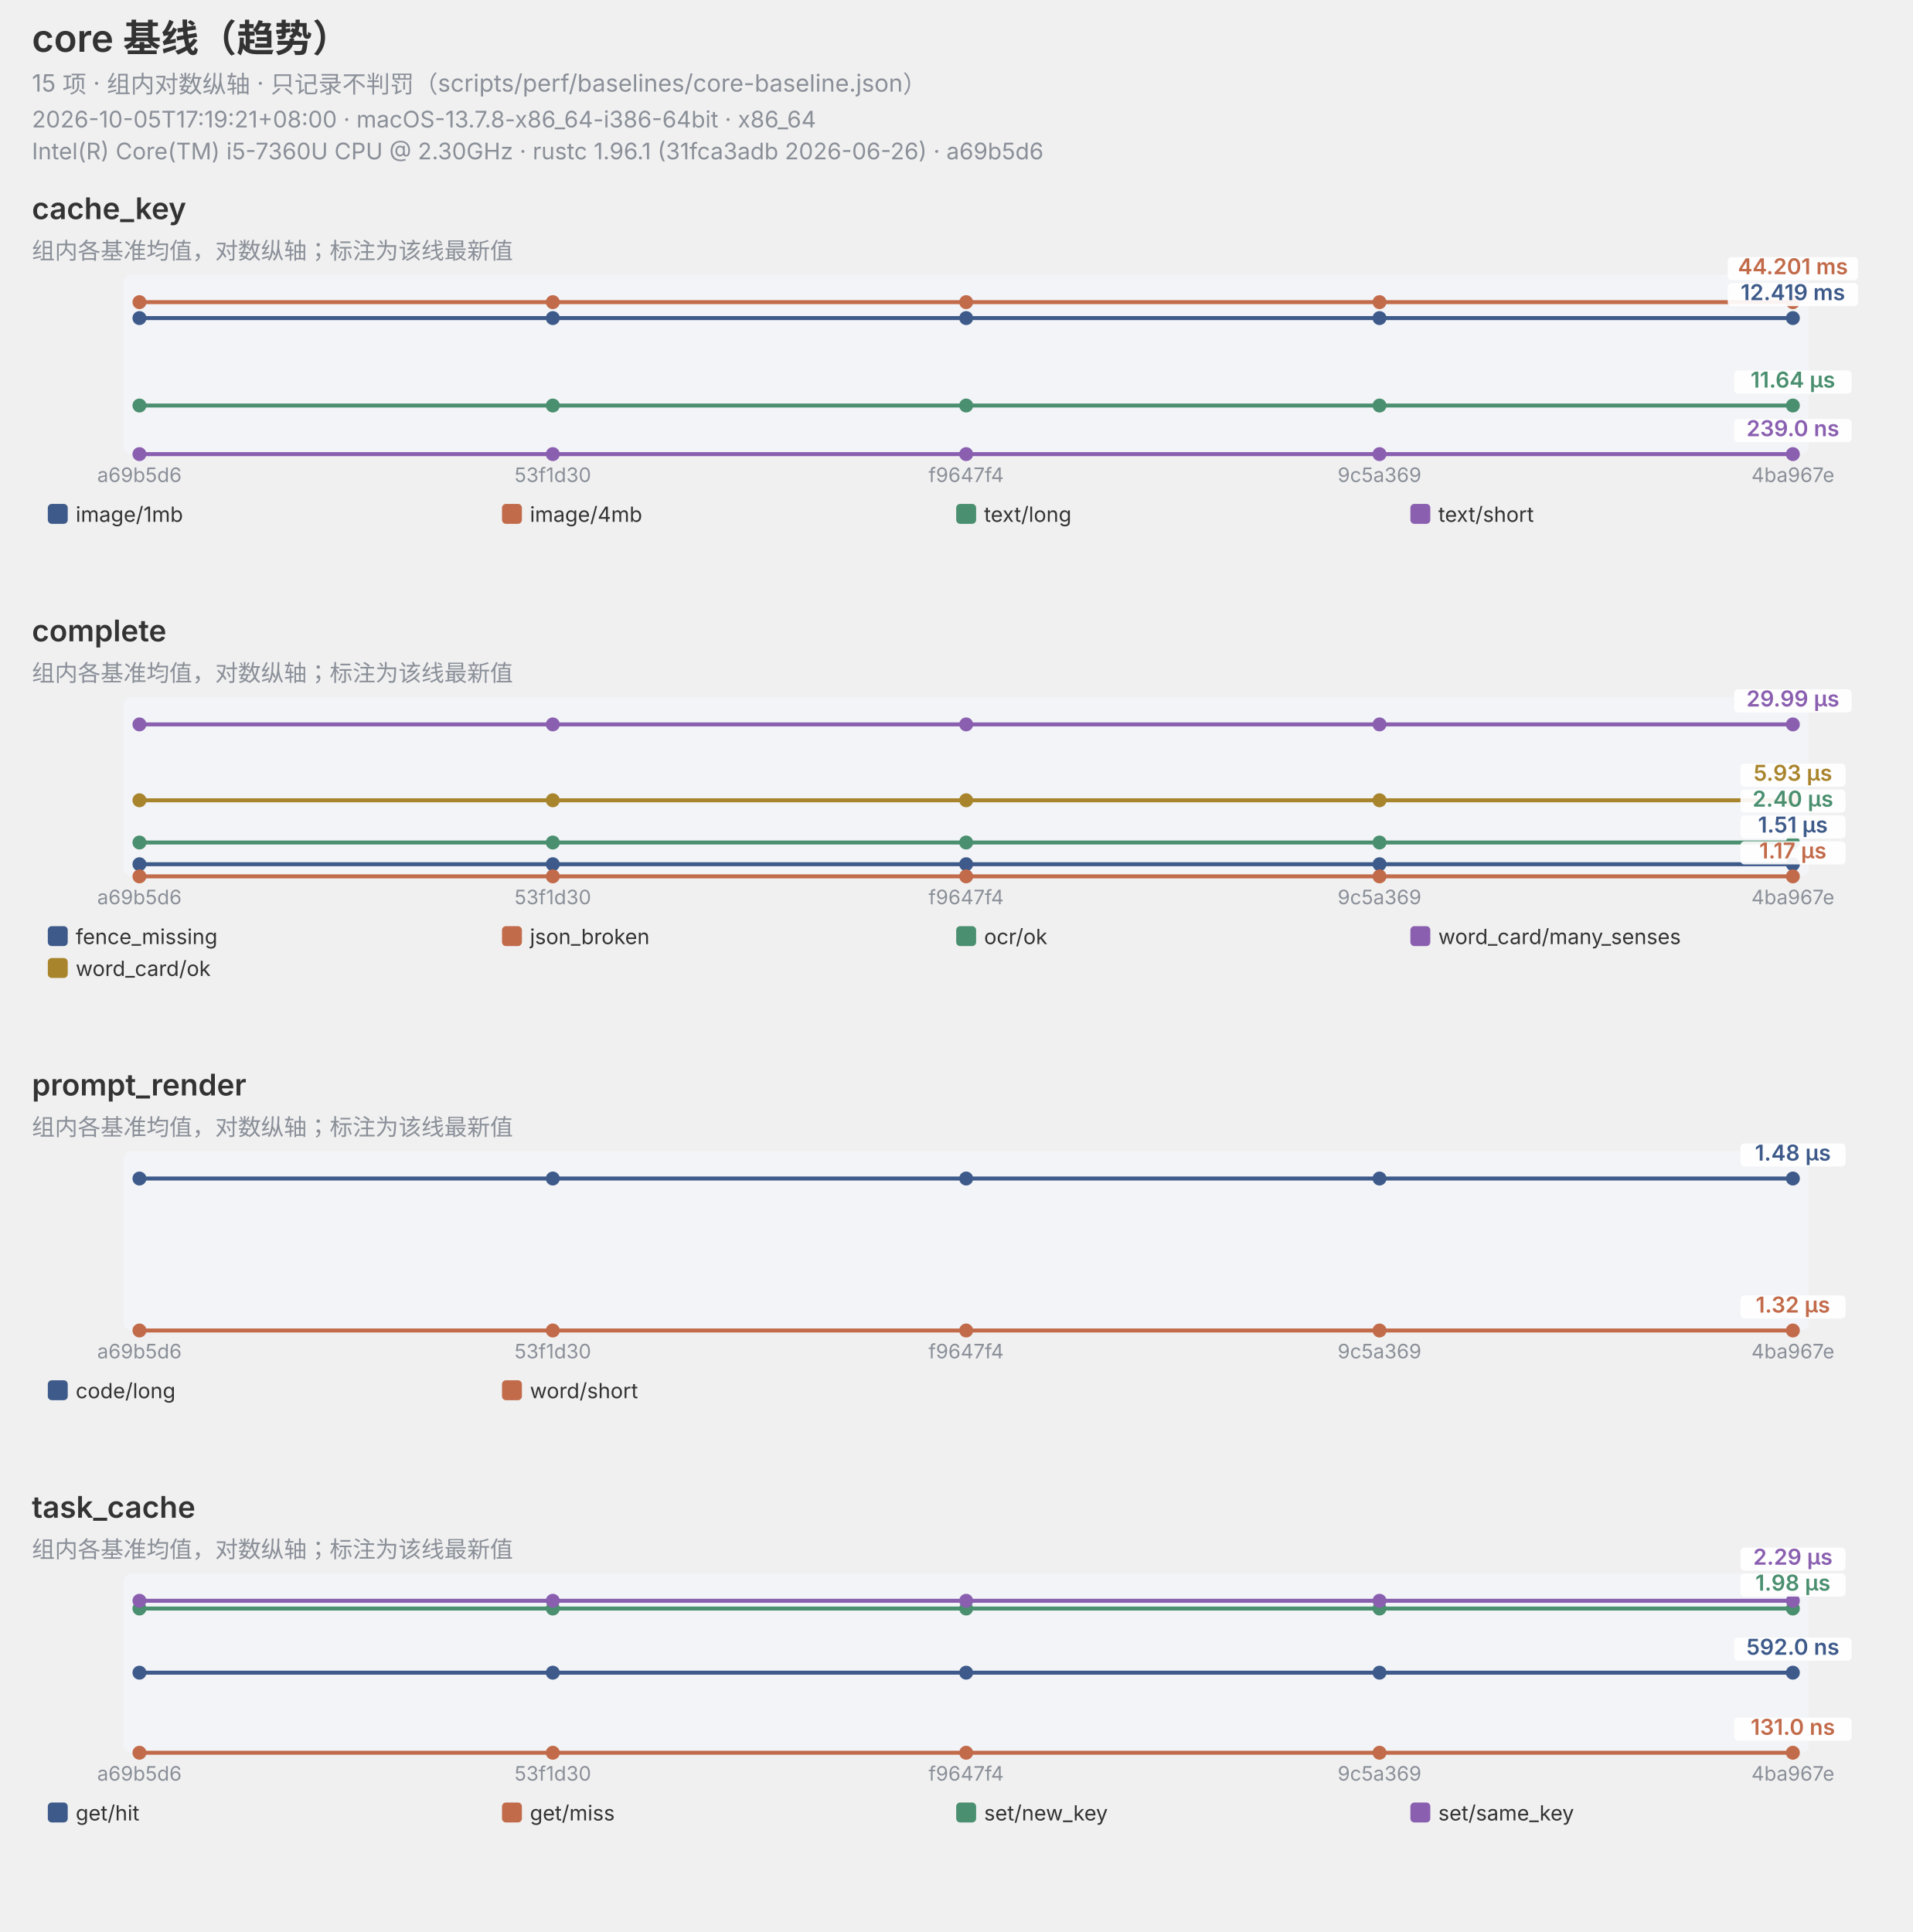
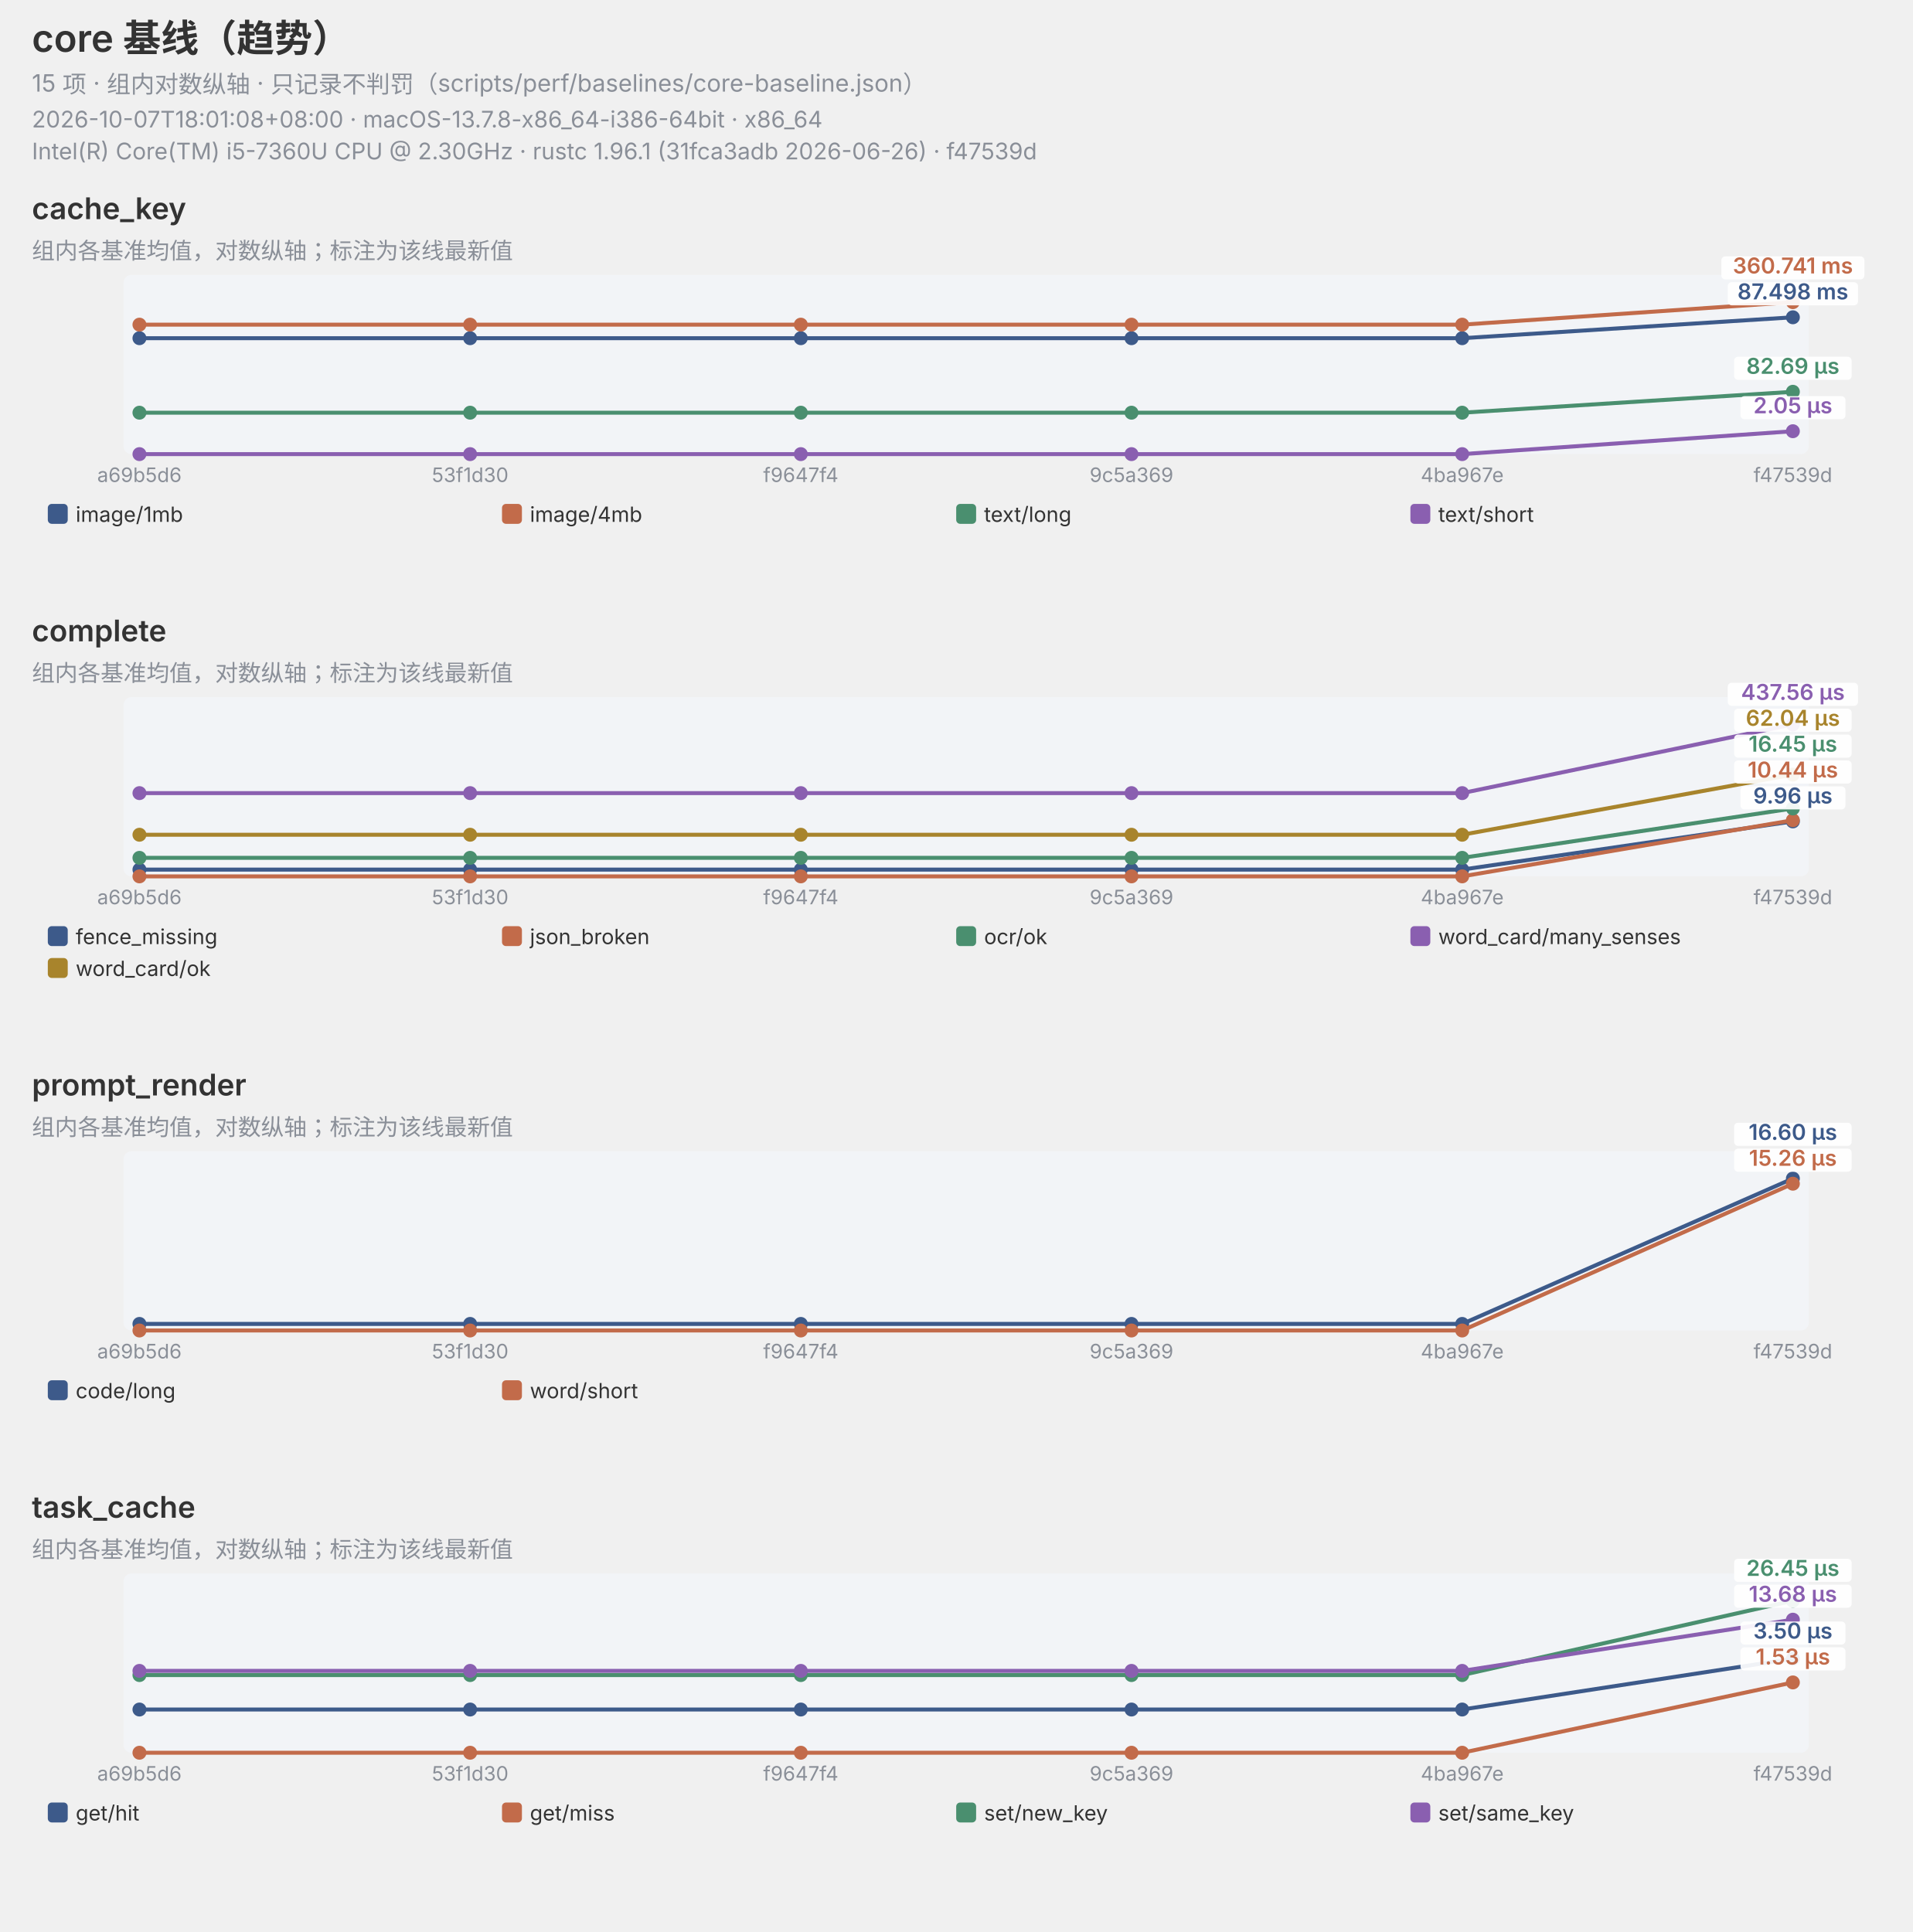
<svg xmlns="http://www.w3.org/2000/svg" width="960" height="970" viewBox="0 0 960 970" font-family="-apple-system, PingFang SC, Hiragino Sans GB, Microsoft YaHei, sans-serif">
  <text x="16.0" y="46.0" font-size="12" fill="#8a8f98" font-weight="400" text-anchor="start">15 项 · 组内对数纵轴 · 只记录不判罚（scripts/perf/baselines/core-baseline.json）</text>
-   <text x="16.0" y="64.0" font-size="11.5" fill="#8a8f98" font-weight="400" text-anchor="start">2026-10-05T17:19:21+08:00 · macOS-13.7.8-x86_64-i386-64bit · x86_64</text>
-   <text x="16.0" y="80.0" font-size="11.5" fill="#8a8f98" font-weight="400" text-anchor="start">Intel(R) Core(TM) i5-7360U CPU @ 2.30GHz · rustc 1.96.1 (31fca3adb 2026-06-26) · a69b5d6</text>
+   <text x="16.0" y="64.0" font-size="11.5" fill="#8a8f98" font-weight="400" text-anchor="start">2026-10-07T18:01:08+08:00 · macOS-13.7.8-x86_64-i386-64bit · x86_64</text>
+   <text x="16.0" y="80.0" font-size="11.5" fill="#8a8f98" font-weight="400" text-anchor="start">Intel(R) Core(TM) i5-7360U CPU @ 2.30GHz · rustc 1.96.1 (31fca3adb 2026-06-26) · f47539d</text>
  <text x="16.0" y="110.0" font-size="15" fill="#333333" font-weight="600" text-anchor="start">cache_key</text>
  <text x="16.0" y="130.0" font-size="11.5" fill="#8a8f98" font-weight="400" text-anchor="start">组内各基准均值，对数纵轴；标注为该线最新值</text>
  <rect x="62.0" y="138.0" width="846.0" height="90" fill="#f2f4f7" rx="4" />
-   <polyline points="70.0,159.7 277.5,159.7 485.0,159.7 692.5,159.7 900.0,159.7" fill="none" stroke="#3d5a8a" stroke-width="2" />
-   <circle cx="70.0" cy="159.7" r="3.5" fill="#3d5a8a" />
-   <circle cx="277.5" cy="159.7" r="3.5" fill="#3d5a8a" />
-   <circle cx="485.0" cy="159.7" r="3.5" fill="#3d5a8a" />
-   <circle cx="692.5" cy="159.7" r="3.5" fill="#3d5a8a" />
-   <circle cx="900.0" cy="159.7" r="3.5" fill="#3d5a8a" />
-   <polyline points="70.0,151.7 277.5,151.7 485.0,151.7 692.5,151.7 900.0,151.7" fill="none" stroke="#c26b4a" stroke-width="2" />
-   <circle cx="70.0" cy="151.7" r="3.5" fill="#c26b4a" />
-   <circle cx="277.5" cy="151.7" r="3.5" fill="#c26b4a" />
-   <circle cx="485.0" cy="151.7" r="3.5" fill="#c26b4a" />
-   <circle cx="692.5" cy="151.7" r="3.5" fill="#c26b4a" />
+   <polyline points="70.0,169.8 236.0,169.8 402.0,169.8 568.0,169.8 734.0,169.8 900.0,159.3" fill="none" stroke="#3d5a8a" stroke-width="2" />
+   <circle cx="70.0" cy="169.8" r="3.5" fill="#3d5a8a" />
+   <circle cx="236.0" cy="169.8" r="3.5" fill="#3d5a8a" />
+   <circle cx="402.0" cy="169.8" r="3.5" fill="#3d5a8a" />
+   <circle cx="568.0" cy="169.8" r="3.5" fill="#3d5a8a" />
+   <circle cx="734.0" cy="169.8" r="3.5" fill="#3d5a8a" />
+   <circle cx="900.0" cy="159.3" r="3.5" fill="#3d5a8a" />
+   <polyline points="70.0,163.0 236.0,163.0 402.0,163.0 568.0,163.0 734.0,163.0 900.0,151.7" fill="none" stroke="#c26b4a" stroke-width="2" />
+   <circle cx="70.0" cy="163.0" r="3.5" fill="#c26b4a" />
+   <circle cx="236.0" cy="163.0" r="3.5" fill="#c26b4a" />
+   <circle cx="402.0" cy="163.0" r="3.5" fill="#c26b4a" />
+   <circle cx="568.0" cy="163.0" r="3.5" fill="#c26b4a" />
+   <circle cx="734.0" cy="163.0" r="3.5" fill="#c26b4a" />
  <circle cx="900.0" cy="151.7" r="3.5" fill="#c26b4a" />
-   <polyline points="70.0,203.6 277.5,203.6 485.0,203.6 692.5,203.6 900.0,203.6" fill="none" stroke="#4a8f6f" stroke-width="2" />
-   <circle cx="70.0" cy="203.6" r="3.5" fill="#4a8f6f" />
-   <circle cx="277.5" cy="203.6" r="3.5" fill="#4a8f6f" />
-   <circle cx="485.0" cy="203.6" r="3.5" fill="#4a8f6f" />
-   <circle cx="692.5" cy="203.6" r="3.5" fill="#4a8f6f" />
-   <circle cx="900.0" cy="203.6" r="3.5" fill="#4a8f6f" />
-   <polyline points="70.0,228.0 277.5,228.0 485.0,228.0 692.5,228.0 900.0,228.0" fill="none" stroke="#8a5fb0" stroke-width="2" />
+   <polyline points="70.0,207.2 236.0,207.2 402.0,207.2 568.0,207.2 734.0,207.2 900.0,196.7" fill="none" stroke="#4a8f6f" stroke-width="2" />
+   <circle cx="70.0" cy="207.2" r="3.5" fill="#4a8f6f" />
+   <circle cx="236.0" cy="207.2" r="3.5" fill="#4a8f6f" />
+   <circle cx="402.0" cy="207.2" r="3.5" fill="#4a8f6f" />
+   <circle cx="568.0" cy="207.2" r="3.5" fill="#4a8f6f" />
+   <circle cx="734.0" cy="207.2" r="3.5" fill="#4a8f6f" />
+   <circle cx="900.0" cy="196.7" r="3.5" fill="#4a8f6f" />
+   <polyline points="70.0,228.0 236.0,228.0 402.0,228.0 568.0,228.0 734.0,228.0 900.0,216.5" fill="none" stroke="#8a5fb0" stroke-width="2" />
  <circle cx="70.0" cy="228.0" r="3.5" fill="#8a5fb0" />
-   <circle cx="277.5" cy="228.0" r="3.5" fill="#8a5fb0" />
-   <circle cx="485.0" cy="228.0" r="3.5" fill="#8a5fb0" />
-   <circle cx="692.5" cy="228.0" r="3.5" fill="#8a5fb0" />
-   <circle cx="900.0" cy="228.0" r="3.5" fill="#8a5fb0" />
-   <rect x="870.5" y="210.4" width="59.0" height="11.6" fill="#ffffff" fill-opacity="0.92" rx="2" />
-   <text x="900.0" y="219.0" font-size="11" fill="#8a5fb0" font-weight="600" text-anchor="middle">239.0 ns</text>
-   <rect x="870.5" y="186.0" width="59.0" height="11.6" fill="#ffffff" fill-opacity="0.92" rx="2" />
-   <text x="900.0" y="194.6" font-size="11" fill="#4a8f6f" font-weight="600" text-anchor="middle">11.64 µs</text>
-   <rect x="867.3" y="142.1" width="65.4" height="11.6" fill="#ffffff" fill-opacity="0.92" rx="2" />
-   <text x="900.0" y="150.7" font-size="11" fill="#3d5a8a" font-weight="600" text-anchor="middle">12.419 ms</text>
-   <rect x="867.3" y="129.1" width="65.4" height="11.6" fill="#ffffff" fill-opacity="0.92" rx="2" />
-   <text x="900.0" y="137.7" font-size="11" fill="#c26b4a" font-weight="600" text-anchor="middle">44.201 ms</text>
+   <circle cx="236.0" cy="228.0" r="3.5" fill="#8a5fb0" />
+   <circle cx="402.0" cy="228.0" r="3.5" fill="#8a5fb0" />
+   <circle cx="568.0" cy="228.0" r="3.5" fill="#8a5fb0" />
+   <circle cx="734.0" cy="228.0" r="3.5" fill="#8a5fb0" />
+   <circle cx="900.0" cy="216.5" r="3.5" fill="#8a5fb0" />
+   <rect x="873.7" y="198.9" width="52.7" height="11.6" fill="#ffffff" fill-opacity="0.92" rx="2" />
+   <text x="900.0" y="207.5" font-size="11" fill="#8a5fb0" font-weight="600" text-anchor="middle">2.05 µs</text>
+   <rect x="870.5" y="179.1" width="59.0" height="11.6" fill="#ffffff" fill-opacity="0.92" rx="2" />
+   <text x="900.0" y="187.7" font-size="11" fill="#4a8f6f" font-weight="600" text-anchor="middle">82.69 µs</text>
+   <rect x="867.3" y="141.7" width="65.4" height="11.6" fill="#ffffff" fill-opacity="0.92" rx="2" />
+   <text x="900.0" y="150.3" font-size="11" fill="#3d5a8a" font-weight="600" text-anchor="middle">87.498 ms</text>
+   <rect x="864.1" y="128.7" width="71.8" height="11.6" fill="#ffffff" fill-opacity="0.92" rx="2" />
+   <text x="900.0" y="137.3" font-size="11" fill="#c26b4a" font-weight="600" text-anchor="middle">360.741 ms</text>
  <text x="70.0" y="242.0" font-size="10" fill="#8a8f98" font-weight="400" text-anchor="middle">a69b5d6</text>
-   <text x="277.5" y="242.0" font-size="10" fill="#8a8f98" font-weight="400" text-anchor="middle">53f1d30</text>
-   <text x="485.0" y="242.0" font-size="10" fill="#8a8f98" font-weight="400" text-anchor="middle">f9647f4</text>
-   <text x="692.5" y="242.0" font-size="10" fill="#8a8f98" font-weight="400" text-anchor="middle">9c5a369</text>
-   <text x="900.0" y="242.0" font-size="10" fill="#8a8f98" font-weight="400" text-anchor="middle">4ba967e</text>
+   <text x="236.0" y="242.0" font-size="10" fill="#8a8f98" font-weight="400" text-anchor="middle">53f1d30</text>
+   <text x="402.0" y="242.0" font-size="10" fill="#8a8f98" font-weight="400" text-anchor="middle">f9647f4</text>
+   <text x="568.0" y="242.0" font-size="10" fill="#8a8f98" font-weight="400" text-anchor="middle">9c5a369</text>
+   <text x="734.0" y="242.0" font-size="10" fill="#8a8f98" font-weight="400" text-anchor="middle">4ba967e</text>
+   <text x="900.0" y="242.0" font-size="10" fill="#8a8f98" font-weight="400" text-anchor="middle">f47539d</text>
  <rect x="24.0" y="253.0" width="10.0" height="10" fill="#3d5a8a" rx="2" />
  <text x="38.0" y="262.0" font-size="10.5" fill="#333333" font-weight="400" text-anchor="start">image/1mb</text>
  <rect x="252.0" y="253.0" width="10.0" height="10" fill="#c26b4a" rx="2" />
  <text x="266.0" y="262.0" font-size="10.5" fill="#333333" font-weight="400" text-anchor="start">image/4mb</text>
  <rect x="480.0" y="253.0" width="10.0" height="10" fill="#4a8f6f" rx="2" />
  <text x="494.0" y="262.0" font-size="10.5" fill="#333333" font-weight="400" text-anchor="start">text/long</text>
  <rect x="708.0" y="253.0" width="10.0" height="10" fill="#8a5fb0" rx="2" />
  <text x="722.0" y="262.0" font-size="10.5" fill="#333333" font-weight="400" text-anchor="start">text/short</text>
  <text x="16.0" y="322.0" font-size="15" fill="#333333" font-weight="600" text-anchor="start">complete</text>
  <text x="16.0" y="342.0" font-size="11.5" fill="#8a8f98" font-weight="400" text-anchor="start">组内各基准均值，对数纵轴；标注为该线最新值</text>
  <rect x="62.0" y="350.0" width="846.0" height="90" fill="#f2f4f7" rx="4" />
-   <polyline points="70.0,433.9 277.5,433.9 485.0,433.9 692.5,433.9 900.0,433.9" fill="none" stroke="#3d5a8a" stroke-width="2" />
-   <circle cx="70.0" cy="433.9" r="3.5" fill="#3d5a8a" />
-   <circle cx="277.5" cy="433.9" r="3.5" fill="#3d5a8a" />
-   <circle cx="485.0" cy="433.9" r="3.5" fill="#3d5a8a" />
-   <circle cx="692.5" cy="433.9" r="3.5" fill="#3d5a8a" />
-   <circle cx="900.0" cy="433.9" r="3.5" fill="#3d5a8a" />
-   <polyline points="70.0,440.0 277.5,440.0 485.0,440.0 692.5,440.0 900.0,440.0" fill="none" stroke="#c26b4a" stroke-width="2" />
+   <polyline points="70.0,436.6 236.0,436.6 402.0,436.6 568.0,436.6 734.0,436.6 900.0,412.4" fill="none" stroke="#3d5a8a" stroke-width="2" />
+   <circle cx="70.0" cy="436.6" r="3.5" fill="#3d5a8a" />
+   <circle cx="236.0" cy="436.6" r="3.5" fill="#3d5a8a" />
+   <circle cx="402.0" cy="436.6" r="3.5" fill="#3d5a8a" />
+   <circle cx="568.0" cy="436.6" r="3.5" fill="#3d5a8a" />
+   <circle cx="734.0" cy="436.6" r="3.5" fill="#3d5a8a" />
+   <circle cx="900.0" cy="412.4" r="3.5" fill="#3d5a8a" />
+   <polyline points="70.0,440.0 236.0,440.0 402.0,440.0 568.0,440.0 734.0,440.0 900.0,411.8" fill="none" stroke="#c26b4a" stroke-width="2" />
  <circle cx="70.0" cy="440.0" r="3.5" fill="#c26b4a" />
-   <circle cx="277.5" cy="440.0" r="3.5" fill="#c26b4a" />
-   <circle cx="485.0" cy="440.0" r="3.5" fill="#c26b4a" />
-   <circle cx="692.5" cy="440.0" r="3.5" fill="#c26b4a" />
-   <circle cx="900.0" cy="440.0" r="3.5" fill="#c26b4a" />
-   <polyline points="70.0,423.0 277.5,423.0 485.0,423.0 692.5,423.0 900.0,423.0" fill="none" stroke="#4a8f6f" stroke-width="2" />
-   <circle cx="70.0" cy="423.0" r="3.5" fill="#4a8f6f" />
-   <circle cx="277.5" cy="423.0" r="3.5" fill="#4a8f6f" />
-   <circle cx="485.0" cy="423.0" r="3.5" fill="#4a8f6f" />
-   <circle cx="692.5" cy="423.0" r="3.5" fill="#4a8f6f" />
-   <circle cx="900.0" cy="423.0" r="3.5" fill="#4a8f6f" />
-   <polyline points="70.0,363.7 277.5,363.7 485.0,363.7 692.5,363.7 900.0,363.7" fill="none" stroke="#8a5fb0" stroke-width="2" />
-   <circle cx="70.0" cy="363.7" r="3.5" fill="#8a5fb0" />
-   <circle cx="277.5" cy="363.7" r="3.5" fill="#8a5fb0" />
-   <circle cx="485.0" cy="363.7" r="3.5" fill="#8a5fb0" />
-   <circle cx="692.5" cy="363.7" r="3.5" fill="#8a5fb0" />
+   <circle cx="236.0" cy="440.0" r="3.5" fill="#c26b4a" />
+   <circle cx="402.0" cy="440.0" r="3.5" fill="#c26b4a" />
+   <circle cx="568.0" cy="440.0" r="3.5" fill="#c26b4a" />
+   <circle cx="734.0" cy="440.0" r="3.5" fill="#c26b4a" />
+   <circle cx="900.0" cy="411.8" r="3.5" fill="#c26b4a" />
+   <polyline points="70.0,430.7 236.0,430.7 402.0,430.7 568.0,430.7 734.0,430.7 900.0,405.9" fill="none" stroke="#4a8f6f" stroke-width="2" />
+   <circle cx="70.0" cy="430.7" r="3.5" fill="#4a8f6f" />
+   <circle cx="236.0" cy="430.7" r="3.5" fill="#4a8f6f" />
+   <circle cx="402.0" cy="430.7" r="3.5" fill="#4a8f6f" />
+   <circle cx="568.0" cy="430.7" r="3.5" fill="#4a8f6f" />
+   <circle cx="734.0" cy="430.7" r="3.5" fill="#4a8f6f" />
+   <circle cx="900.0" cy="405.9" r="3.5" fill="#4a8f6f" />
+   <polyline points="70.0,398.2 236.0,398.2 402.0,398.2 568.0,398.2 734.0,398.2 900.0,363.7" fill="none" stroke="#8a5fb0" stroke-width="2" />
+   <circle cx="70.0" cy="398.2" r="3.5" fill="#8a5fb0" />
+   <circle cx="236.0" cy="398.2" r="3.5" fill="#8a5fb0" />
+   <circle cx="402.0" cy="398.2" r="3.5" fill="#8a5fb0" />
+   <circle cx="568.0" cy="398.2" r="3.5" fill="#8a5fb0" />
+   <circle cx="734.0" cy="398.2" r="3.5" fill="#8a5fb0" />
  <circle cx="900.0" cy="363.7" r="3.5" fill="#8a5fb0" />
-   <polyline points="70.0,401.8 277.5,401.8 485.0,401.8 692.5,401.8 900.0,401.8" fill="none" stroke="#a8842c" stroke-width="2" />
-   <circle cx="70.0" cy="401.8" r="3.5" fill="#a8842c" />
-   <circle cx="277.5" cy="401.8" r="3.5" fill="#a8842c" />
-   <circle cx="485.0" cy="401.8" r="3.5" fill="#a8842c" />
-   <circle cx="692.5" cy="401.8" r="3.5" fill="#a8842c" />
-   <circle cx="900.0" cy="401.8" r="3.5" fill="#a8842c" />
-   <rect x="873.7" y="422.4" width="52.7" height="11.6" fill="#ffffff" fill-opacity="0.92" rx="2" />
-   <text x="900.0" y="431.0" font-size="11" fill="#c26b4a" font-weight="600" text-anchor="middle">1.17 µs</text>
-   <rect x="873.7" y="409.4" width="52.7" height="11.6" fill="#ffffff" fill-opacity="0.92" rx="2" />
-   <text x="900.0" y="418.0" font-size="11" fill="#3d5a8a" font-weight="600" text-anchor="middle">1.51 µs</text>
-   <rect x="873.7" y="396.4" width="52.7" height="11.6" fill="#ffffff" fill-opacity="0.92" rx="2" />
-   <text x="900.0" y="405.0" font-size="11" fill="#4a8f6f" font-weight="600" text-anchor="middle">2.40 µs</text>
-   <rect x="873.7" y="383.4" width="52.7" height="11.6" fill="#ffffff" fill-opacity="0.92" rx="2" />
-   <text x="900.0" y="392.0" font-size="11" fill="#a8842c" font-weight="600" text-anchor="middle">5.93 µs</text>
-   <rect x="870.5" y="346.1" width="59.0" height="11.6" fill="#ffffff" fill-opacity="0.92" rx="2" />
-   <text x="900.0" y="354.7" font-size="11" fill="#8a5fb0" font-weight="600" text-anchor="middle">29.99 µs</text>
+   <polyline points="70.0,419.1 236.0,419.1 402.0,419.1 568.0,419.1 734.0,419.1 900.0,388.9" fill="none" stroke="#a8842c" stroke-width="2" />
+   <circle cx="70.0" cy="419.1" r="3.5" fill="#a8842c" />
+   <circle cx="236.0" cy="419.1" r="3.5" fill="#a8842c" />
+   <circle cx="402.0" cy="419.1" r="3.5" fill="#a8842c" />
+   <circle cx="568.0" cy="419.1" r="3.5" fill="#a8842c" />
+   <circle cx="734.0" cy="419.1" r="3.5" fill="#a8842c" />
+   <circle cx="900.0" cy="388.9" r="3.5" fill="#a8842c" />
+   <rect x="873.7" y="394.8" width="52.7" height="11.6" fill="#ffffff" fill-opacity="0.92" rx="2" />
+   <text x="900.0" y="403.4" font-size="11" fill="#3d5a8a" font-weight="600" text-anchor="middle">9.96 µs</text>
+   <rect x="870.5" y="381.8" width="59.0" height="11.6" fill="#ffffff" fill-opacity="0.92" rx="2" />
+   <text x="900.0" y="390.4" font-size="11" fill="#c26b4a" font-weight="600" text-anchor="middle">10.44 µs</text>
+   <rect x="870.5" y="368.8" width="59.0" height="11.6" fill="#ffffff" fill-opacity="0.92" rx="2" />
+   <text x="900.0" y="377.4" font-size="11" fill="#4a8f6f" font-weight="600" text-anchor="middle">16.45 µs</text>
+   <rect x="870.5" y="355.8" width="59.0" height="11.6" fill="#ffffff" fill-opacity="0.92" rx="2" />
+   <text x="900.0" y="364.4" font-size="11" fill="#a8842c" font-weight="600" text-anchor="middle">62.04 µs</text>
+   <rect x="867.3" y="342.8" width="65.4" height="11.6" fill="#ffffff" fill-opacity="0.92" rx="2" />
+   <text x="900.0" y="351.4" font-size="11" fill="#8a5fb0" font-weight="600" text-anchor="middle">437.56 µs</text>
  <text x="70.0" y="454.0" font-size="10" fill="#8a8f98" font-weight="400" text-anchor="middle">a69b5d6</text>
-   <text x="277.5" y="454.0" font-size="10" fill="#8a8f98" font-weight="400" text-anchor="middle">53f1d30</text>
-   <text x="485.0" y="454.0" font-size="10" fill="#8a8f98" font-weight="400" text-anchor="middle">f9647f4</text>
-   <text x="692.5" y="454.0" font-size="10" fill="#8a8f98" font-weight="400" text-anchor="middle">9c5a369</text>
-   <text x="900.0" y="454.0" font-size="10" fill="#8a8f98" font-weight="400" text-anchor="middle">4ba967e</text>
+   <text x="236.0" y="454.0" font-size="10" fill="#8a8f98" font-weight="400" text-anchor="middle">53f1d30</text>
+   <text x="402.0" y="454.0" font-size="10" fill="#8a8f98" font-weight="400" text-anchor="middle">f9647f4</text>
+   <text x="568.0" y="454.0" font-size="10" fill="#8a8f98" font-weight="400" text-anchor="middle">9c5a369</text>
+   <text x="734.0" y="454.0" font-size="10" fill="#8a8f98" font-weight="400" text-anchor="middle">4ba967e</text>
+   <text x="900.0" y="454.0" font-size="10" fill="#8a8f98" font-weight="400" text-anchor="middle">f47539d</text>
  <rect x="24.0" y="465.0" width="10.0" height="10" fill="#3d5a8a" rx="2" />
  <text x="38.0" y="474.0" font-size="10.5" fill="#333333" font-weight="400" text-anchor="start">fence_missing</text>
  <rect x="252.0" y="465.0" width="10.0" height="10" fill="#c26b4a" rx="2" />
  <text x="266.0" y="474.0" font-size="10.5" fill="#333333" font-weight="400" text-anchor="start">json_broken</text>
  <rect x="480.0" y="465.0" width="10.0" height="10" fill="#4a8f6f" rx="2" />
  <text x="494.0" y="474.0" font-size="10.5" fill="#333333" font-weight="400" text-anchor="start">ocr/ok</text>
  <rect x="708.0" y="465.0" width="10.0" height="10" fill="#8a5fb0" rx="2" />
  <text x="722.0" y="474.0" font-size="10.5" fill="#333333" font-weight="400" text-anchor="start">word_card/many_senses</text>
  <rect x="24.0" y="481.0" width="10.0" height="10" fill="#a8842c" rx="2" />
  <text x="38.0" y="490.0" font-size="10.5" fill="#333333" font-weight="400" text-anchor="start">word_card/ok</text>
  <text x="16.0" y="550.0" font-size="15" fill="#333333" font-weight="600" text-anchor="start">prompt_render</text>
  <text x="16.0" y="570.0" font-size="11.5" fill="#8a8f98" font-weight="400" text-anchor="start">组内各基准均值，对数纵轴；标注为该线最新值</text>
  <rect x="62.0" y="578.0" width="846.0" height="90" fill="#f2f4f7" rx="4" />
-   <polyline points="70.0,591.7 277.5,591.7 485.0,591.7 692.5,591.7 900.0,591.7" fill="none" stroke="#3d5a8a" stroke-width="2" />
-   <circle cx="70.0" cy="591.7" r="3.5" fill="#3d5a8a" />
-   <circle cx="277.5" cy="591.7" r="3.5" fill="#3d5a8a" />
-   <circle cx="485.0" cy="591.7" r="3.5" fill="#3d5a8a" />
-   <circle cx="692.5" cy="591.7" r="3.5" fill="#3d5a8a" />
+   <polyline points="70.0,664.7 236.0,664.7 402.0,664.7 568.0,664.7 734.0,664.7 900.0,591.7" fill="none" stroke="#3d5a8a" stroke-width="2" />
+   <circle cx="70.0" cy="664.7" r="3.5" fill="#3d5a8a" />
+   <circle cx="236.0" cy="664.7" r="3.5" fill="#3d5a8a" />
+   <circle cx="402.0" cy="664.7" r="3.5" fill="#3d5a8a" />
+   <circle cx="568.0" cy="664.7" r="3.5" fill="#3d5a8a" />
+   <circle cx="734.0" cy="664.7" r="3.5" fill="#3d5a8a" />
  <circle cx="900.0" cy="591.7" r="3.5" fill="#3d5a8a" />
-   <polyline points="70.0,668.0 277.5,668.0 485.0,668.0 692.5,668.0 900.0,668.0" fill="none" stroke="#c26b4a" stroke-width="2" />
+   <polyline points="70.0,668.0 236.0,668.0 402.0,668.0 568.0,668.0 734.0,668.0 900.0,594.3" fill="none" stroke="#c26b4a" stroke-width="2" />
  <circle cx="70.0" cy="668.0" r="3.5" fill="#c26b4a" />
-   <circle cx="277.5" cy="668.0" r="3.5" fill="#c26b4a" />
-   <circle cx="485.0" cy="668.0" r="3.5" fill="#c26b4a" />
-   <circle cx="692.5" cy="668.0" r="3.5" fill="#c26b4a" />
-   <circle cx="900.0" cy="668.0" r="3.5" fill="#c26b4a" />
-   <rect x="873.7" y="650.4" width="52.7" height="11.6" fill="#ffffff" fill-opacity="0.92" rx="2" />
-   <text x="900.0" y="659.0" font-size="11" fill="#c26b4a" font-weight="600" text-anchor="middle">1.32 µs</text>
-   <rect x="873.7" y="574.1" width="52.7" height="11.6" fill="#ffffff" fill-opacity="0.92" rx="2" />
-   <text x="900.0" y="582.7" font-size="11" fill="#3d5a8a" font-weight="600" text-anchor="middle">1.48 µs</text>
+   <circle cx="236.0" cy="668.0" r="3.5" fill="#c26b4a" />
+   <circle cx="402.0" cy="668.0" r="3.5" fill="#c26b4a" />
+   <circle cx="568.0" cy="668.0" r="3.5" fill="#c26b4a" />
+   <circle cx="734.0" cy="668.0" r="3.5" fill="#c26b4a" />
+   <circle cx="900.0" cy="594.3" r="3.5" fill="#c26b4a" />
+   <rect x="870.5" y="576.7" width="59.0" height="11.6" fill="#ffffff" fill-opacity="0.92" rx="2" />
+   <text x="900.0" y="585.3" font-size="11" fill="#c26b4a" font-weight="600" text-anchor="middle">15.26 µs</text>
+   <rect x="870.5" y="563.7" width="59.0" height="11.6" fill="#ffffff" fill-opacity="0.92" rx="2" />
+   <text x="900.0" y="572.3" font-size="11" fill="#3d5a8a" font-weight="600" text-anchor="middle">16.60 µs</text>
  <text x="70.0" y="682.0" font-size="10" fill="#8a8f98" font-weight="400" text-anchor="middle">a69b5d6</text>
-   <text x="277.5" y="682.0" font-size="10" fill="#8a8f98" font-weight="400" text-anchor="middle">53f1d30</text>
-   <text x="485.0" y="682.0" font-size="10" fill="#8a8f98" font-weight="400" text-anchor="middle">f9647f4</text>
-   <text x="692.5" y="682.0" font-size="10" fill="#8a8f98" font-weight="400" text-anchor="middle">9c5a369</text>
-   <text x="900.0" y="682.0" font-size="10" fill="#8a8f98" font-weight="400" text-anchor="middle">4ba967e</text>
+   <text x="236.0" y="682.0" font-size="10" fill="#8a8f98" font-weight="400" text-anchor="middle">53f1d30</text>
+   <text x="402.0" y="682.0" font-size="10" fill="#8a8f98" font-weight="400" text-anchor="middle">f9647f4</text>
+   <text x="568.0" y="682.0" font-size="10" fill="#8a8f98" font-weight="400" text-anchor="middle">9c5a369</text>
+   <text x="734.0" y="682.0" font-size="10" fill="#8a8f98" font-weight="400" text-anchor="middle">4ba967e</text>
+   <text x="900.0" y="682.0" font-size="10" fill="#8a8f98" font-weight="400" text-anchor="middle">f47539d</text>
  <rect x="24.0" y="693.0" width="10.0" height="10" fill="#3d5a8a" rx="2" />
  <text x="38.0" y="702.0" font-size="10.5" fill="#333333" font-weight="400" text-anchor="start">code/long</text>
  <rect x="252.0" y="693.0" width="10.0" height="10" fill="#c26b4a" rx="2" />
  <text x="266.0" y="702.0" font-size="10.5" fill="#333333" font-weight="400" text-anchor="start">word/short</text>
  <text x="16.0" y="762.0" font-size="15" fill="#333333" font-weight="600" text-anchor="start">task_cache</text>
  <text x="16.0" y="782.0" font-size="11.5" fill="#8a8f98" font-weight="400" text-anchor="start">组内各基准均值，对数纵轴；标注为该线最新值</text>
  <rect x="62.0" y="790.0" width="846.0" height="90" fill="#f2f4f7" rx="4" />
-   <polyline points="70.0,839.8 277.5,839.8 485.0,839.8 692.5,839.8 900.0,839.8" fill="none" stroke="#3d5a8a" stroke-width="2" />
-   <circle cx="70.0" cy="839.8" r="3.5" fill="#3d5a8a" />
-   <circle cx="277.5" cy="839.8" r="3.5" fill="#3d5a8a" />
-   <circle cx="485.0" cy="839.8" r="3.5" fill="#3d5a8a" />
-   <circle cx="692.5" cy="839.8" r="3.5" fill="#3d5a8a" />
-   <circle cx="900.0" cy="839.8" r="3.5" fill="#3d5a8a" />
-   <polyline points="70.0,880.0 277.5,880.0 485.0,880.0 692.5,880.0 900.0,880.0" fill="none" stroke="#c26b4a" stroke-width="2" />
+   <polyline points="70.0,858.3 236.0,858.3 402.0,858.3 568.0,858.3 734.0,858.3 900.0,832.8" fill="none" stroke="#3d5a8a" stroke-width="2" />
+   <circle cx="70.0" cy="858.3" r="3.5" fill="#3d5a8a" />
+   <circle cx="236.0" cy="858.3" r="3.5" fill="#3d5a8a" />
+   <circle cx="402.0" cy="858.3" r="3.5" fill="#3d5a8a" />
+   <circle cx="568.0" cy="858.3" r="3.5" fill="#3d5a8a" />
+   <circle cx="734.0" cy="858.3" r="3.5" fill="#3d5a8a" />
+   <circle cx="900.0" cy="832.8" r="3.5" fill="#3d5a8a" />
+   <polyline points="70.0,880.0 236.0,880.0 402.0,880.0 568.0,880.0 734.0,880.0 900.0,844.7" fill="none" stroke="#c26b4a" stroke-width="2" />
  <circle cx="70.0" cy="880.0" r="3.5" fill="#c26b4a" />
-   <circle cx="277.5" cy="880.0" r="3.5" fill="#c26b4a" />
-   <circle cx="485.0" cy="880.0" r="3.5" fill="#c26b4a" />
-   <circle cx="692.5" cy="880.0" r="3.5" fill="#c26b4a" />
-   <circle cx="900.0" cy="880.0" r="3.5" fill="#c26b4a" />
-   <polyline points="70.0,807.6 277.5,807.6 485.0,807.6 692.5,807.6 900.0,807.6" fill="none" stroke="#4a8f6f" stroke-width="2" />
-   <circle cx="70.0" cy="807.6" r="3.5" fill="#4a8f6f" />
-   <circle cx="277.5" cy="807.6" r="3.5" fill="#4a8f6f" />
-   <circle cx="485.0" cy="807.6" r="3.5" fill="#4a8f6f" />
-   <circle cx="692.5" cy="807.6" r="3.5" fill="#4a8f6f" />
-   <circle cx="900.0" cy="807.6" r="3.5" fill="#4a8f6f" />
-   <polyline points="70.0,803.7 277.5,803.7 485.0,803.7 692.5,803.7 900.0,803.7" fill="none" stroke="#8a5fb0" stroke-width="2" />
-   <circle cx="70.0" cy="803.7" r="3.5" fill="#8a5fb0" />
-   <circle cx="277.5" cy="803.7" r="3.5" fill="#8a5fb0" />
-   <circle cx="485.0" cy="803.7" r="3.5" fill="#8a5fb0" />
-   <circle cx="692.5" cy="803.7" r="3.5" fill="#8a5fb0" />
-   <circle cx="900.0" cy="803.7" r="3.5" fill="#8a5fb0" />
-   <rect x="870.5" y="862.4" width="59.0" height="11.6" fill="#ffffff" fill-opacity="0.92" rx="2" />
-   <text x="900.0" y="871.0" font-size="11" fill="#c26b4a" font-weight="600" text-anchor="middle">131.0 ns</text>
-   <rect x="870.5" y="822.2" width="59.0" height="11.6" fill="#ffffff" fill-opacity="0.92" rx="2" />
-   <text x="900.0" y="830.8" font-size="11" fill="#3d5a8a" font-weight="600" text-anchor="middle">592.0 ns</text>
-   <rect x="873.7" y="790.0" width="52.7" height="11.6" fill="#ffffff" fill-opacity="0.92" rx="2" />
-   <text x="900.0" y="798.6" font-size="11" fill="#4a8f6f" font-weight="600" text-anchor="middle">1.98 µs</text>
-   <rect x="873.7" y="777.0" width="52.7" height="11.6" fill="#ffffff" fill-opacity="0.92" rx="2" />
-   <text x="900.0" y="785.6" font-size="11" fill="#8a5fb0" font-weight="600" text-anchor="middle">2.29 µs</text>
+   <circle cx="236.0" cy="880.0" r="3.5" fill="#c26b4a" />
+   <circle cx="402.0" cy="880.0" r="3.5" fill="#c26b4a" />
+   <circle cx="568.0" cy="880.0" r="3.5" fill="#c26b4a" />
+   <circle cx="734.0" cy="880.0" r="3.5" fill="#c26b4a" />
+   <circle cx="900.0" cy="844.7" r="3.5" fill="#c26b4a" />
+   <polyline points="70.0,841.0 236.0,841.0 402.0,841.0 568.0,841.0 734.0,841.0 900.0,803.7" fill="none" stroke="#4a8f6f" stroke-width="2" />
+   <circle cx="70.0" cy="841.0" r="3.5" fill="#4a8f6f" />
+   <circle cx="236.0" cy="841.0" r="3.5" fill="#4a8f6f" />
+   <circle cx="402.0" cy="841.0" r="3.5" fill="#4a8f6f" />
+   <circle cx="568.0" cy="841.0" r="3.5" fill="#4a8f6f" />
+   <circle cx="734.0" cy="841.0" r="3.5" fill="#4a8f6f" />
+   <circle cx="900.0" cy="803.7" r="3.5" fill="#4a8f6f" />
+   <polyline points="70.0,838.9 236.0,838.9 402.0,838.9 568.0,838.9 734.0,838.9 900.0,813.2" fill="none" stroke="#8a5fb0" stroke-width="2" />
+   <circle cx="70.0" cy="838.9" r="3.5" fill="#8a5fb0" />
+   <circle cx="236.0" cy="838.9" r="3.5" fill="#8a5fb0" />
+   <circle cx="402.0" cy="838.9" r="3.5" fill="#8a5fb0" />
+   <circle cx="568.0" cy="838.9" r="3.5" fill="#8a5fb0" />
+   <circle cx="734.0" cy="838.9" r="3.5" fill="#8a5fb0" />
+   <circle cx="900.0" cy="813.2" r="3.5" fill="#8a5fb0" />
+   <rect x="873.7" y="827.1" width="52.7" height="11.6" fill="#ffffff" fill-opacity="0.92" rx="2" />
+   <text x="900.0" y="835.7" font-size="11" fill="#c26b4a" font-weight="600" text-anchor="middle">1.53 µs</text>
+   <rect x="873.7" y="814.1" width="52.7" height="11.6" fill="#ffffff" fill-opacity="0.92" rx="2" />
+   <text x="900.0" y="822.7" font-size="11" fill="#3d5a8a" font-weight="600" text-anchor="middle">3.50 µs</text>
+   <rect x="870.5" y="795.6" width="59.0" height="11.6" fill="#ffffff" fill-opacity="0.92" rx="2" />
+   <text x="900.0" y="804.2" font-size="11" fill="#8a5fb0" font-weight="600" text-anchor="middle">13.68 µs</text>
+   <rect x="870.5" y="782.6" width="59.0" height="11.6" fill="#ffffff" fill-opacity="0.92" rx="2" />
+   <text x="900.0" y="791.2" font-size="11" fill="#4a8f6f" font-weight="600" text-anchor="middle">26.45 µs</text>
  <text x="70.0" y="894.0" font-size="10" fill="#8a8f98" font-weight="400" text-anchor="middle">a69b5d6</text>
-   <text x="277.5" y="894.0" font-size="10" fill="#8a8f98" font-weight="400" text-anchor="middle">53f1d30</text>
-   <text x="485.0" y="894.0" font-size="10" fill="#8a8f98" font-weight="400" text-anchor="middle">f9647f4</text>
-   <text x="692.5" y="894.0" font-size="10" fill="#8a8f98" font-weight="400" text-anchor="middle">9c5a369</text>
-   <text x="900.0" y="894.0" font-size="10" fill="#8a8f98" font-weight="400" text-anchor="middle">4ba967e</text>
+   <text x="236.0" y="894.0" font-size="10" fill="#8a8f98" font-weight="400" text-anchor="middle">53f1d30</text>
+   <text x="402.0" y="894.0" font-size="10" fill="#8a8f98" font-weight="400" text-anchor="middle">f9647f4</text>
+   <text x="568.0" y="894.0" font-size="10" fill="#8a8f98" font-weight="400" text-anchor="middle">9c5a369</text>
+   <text x="734.0" y="894.0" font-size="10" fill="#8a8f98" font-weight="400" text-anchor="middle">4ba967e</text>
+   <text x="900.0" y="894.0" font-size="10" fill="#8a8f98" font-weight="400" text-anchor="middle">f47539d</text>
  <rect x="24.0" y="905.0" width="10.0" height="10" fill="#3d5a8a" rx="2" />
  <text x="38.0" y="914.0" font-size="10.5" fill="#333333" font-weight="400" text-anchor="start">get/hit</text>
  <rect x="252.0" y="905.0" width="10.0" height="10" fill="#c26b4a" rx="2" />
  <text x="266.0" y="914.0" font-size="10.5" fill="#333333" font-weight="400" text-anchor="start">get/miss</text>
  <rect x="480.0" y="905.0" width="10.0" height="10" fill="#4a8f6f" rx="2" />
  <text x="494.0" y="914.0" font-size="10.5" fill="#333333" font-weight="400" text-anchor="start">set/new_key</text>
  <rect x="708.0" y="905.0" width="10.0" height="10" fill="#8a5fb0" rx="2" />
  <text x="722.0" y="914.0" font-size="10.5" fill="#333333" font-weight="400" text-anchor="start">set/same_key</text>
  <text x="16.0" y="26.0" font-size="19" fill="#333333" font-weight="600" text-anchor="start">core 基线（趋势）</text>
</svg>
